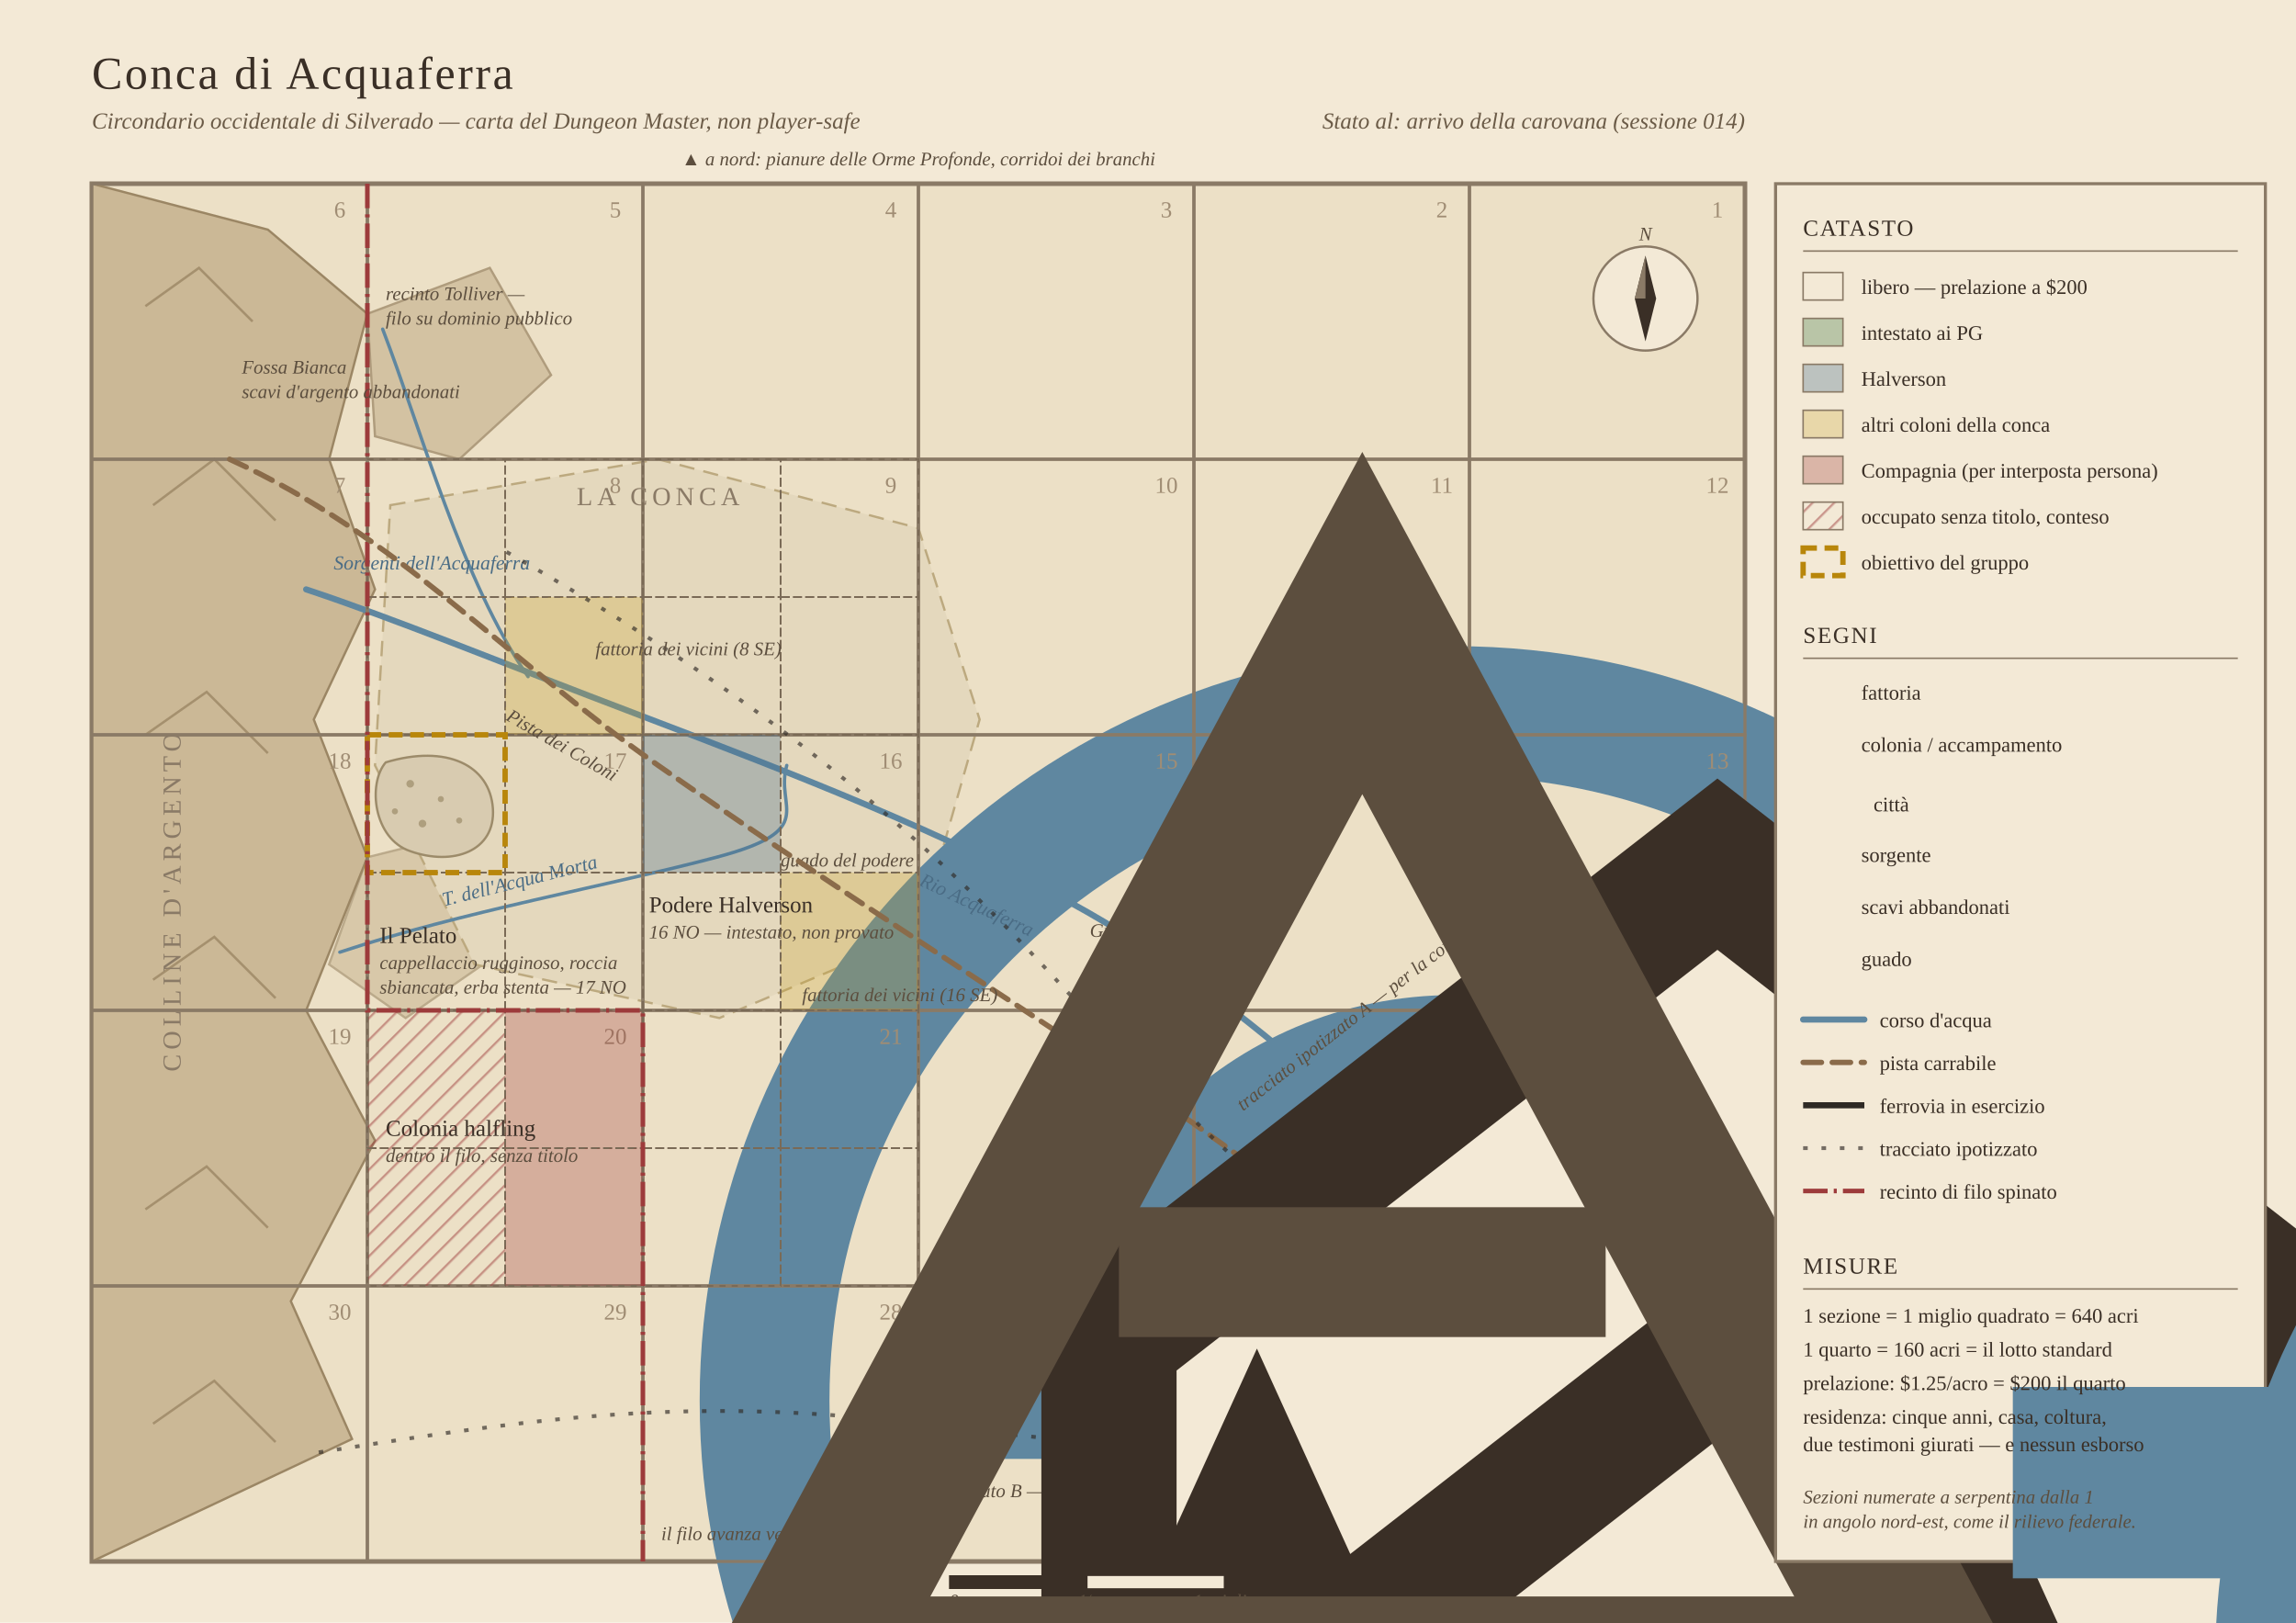
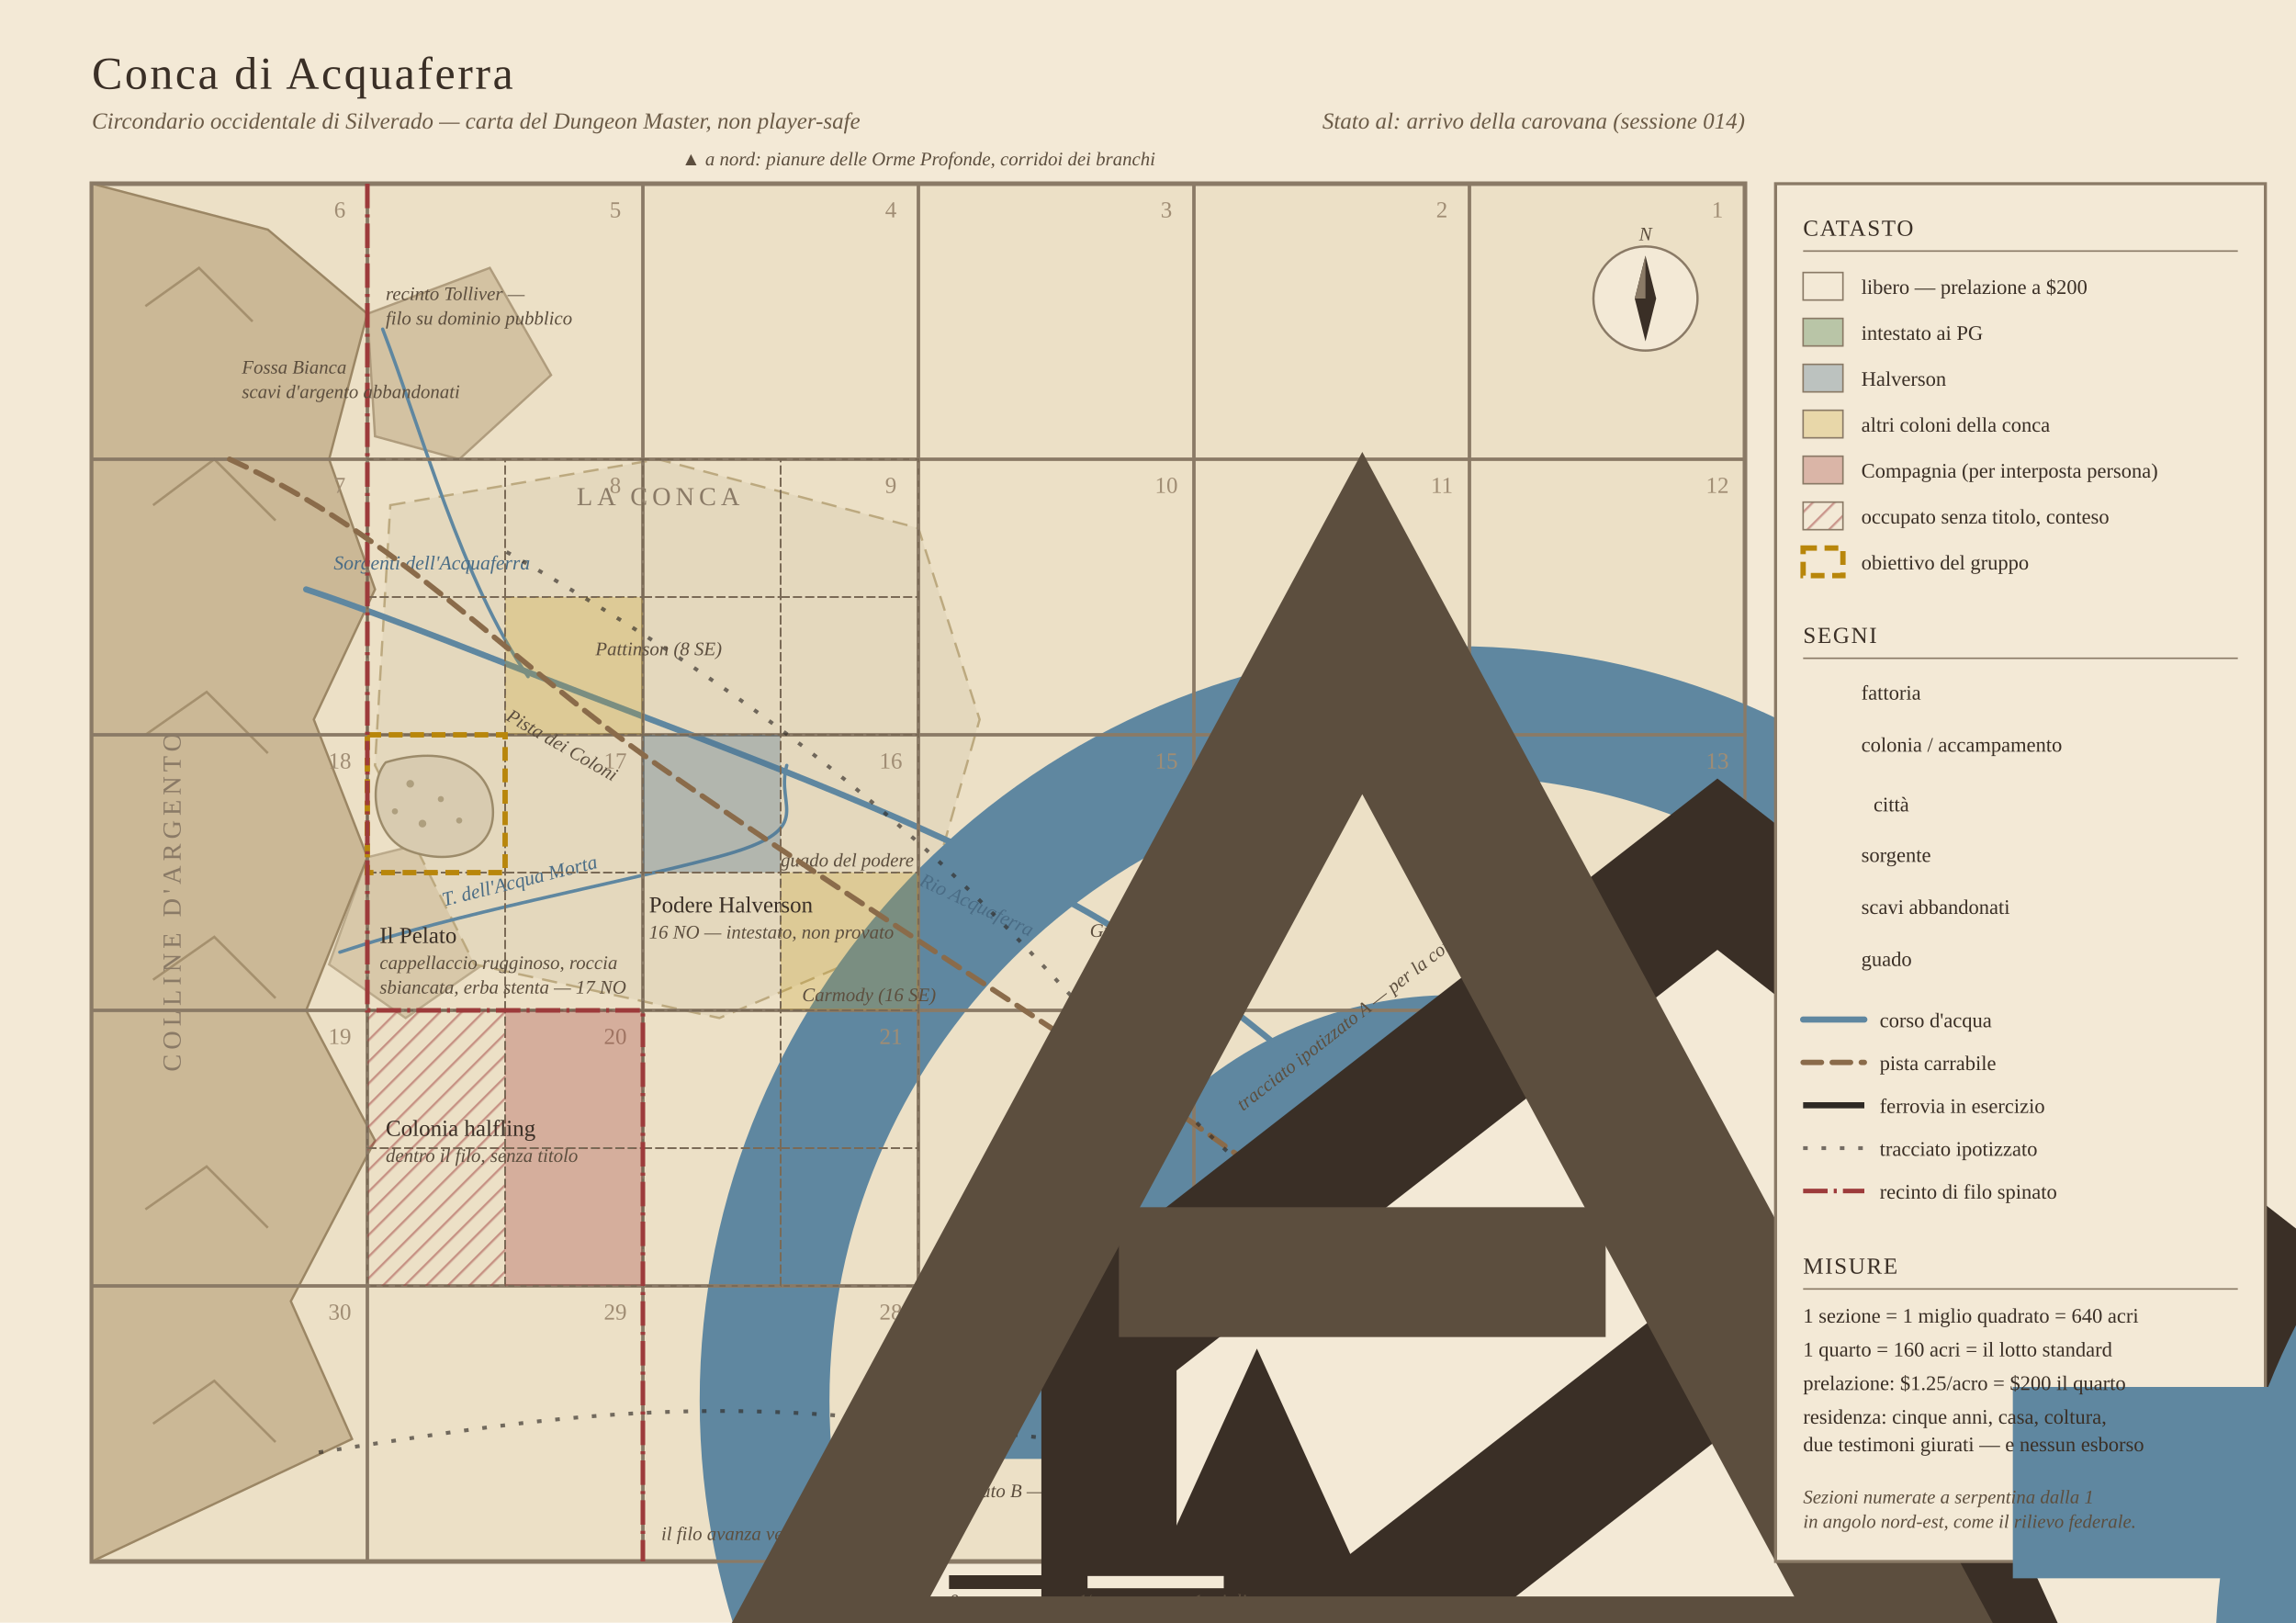
<svg xmlns="http://www.w3.org/2000/svg" width="1500" height="1060" viewBox="0 0 1500 1060" font-family="Georgia, 'Times New Roman', serif">
  <defs>
    <style>
      .pergamena  { fill: #f3e9d6; }
      .inchiostro { fill: #3a2f26; }

      /* ---- griglia catastale ---- */
      .sezione     { fill: none; stroke: #8a7a66; stroke-width: 2; }
      .quarto      { stroke: #7a6a56; stroke-width: 1.2; stroke-dasharray: 4 4; }
      .num-sezione { font-size: 15px; fill: #a08d74; text-anchor: middle; }

      /* ---- proprieta' dei quarti di sezione ---- */
      .libero     { fill: none; }
      .pg         { fill: #5b8c5a; fill-opacity: 0.38; }
      .halverson  { fill: #46708f; fill-opacity: 0.32; }
      .vicini     { fill: #c9a227; fill-opacity: 0.26; }
      .compagnia  { fill: #9d3b3b; fill-opacity: 0.30; }
      .conteso    { fill: url(#tratteggio); }

      /* ---- obiettivo del gruppo ---- */
      .obiettivo { fill: none; stroke: #b8860b; stroke-width: 3.5; stroke-dasharray: 9 5; }

      /* ---- terreno ---- */
      .collina     { fill: #cbb896; stroke: #9b8664; stroke-width: 1.5; }
      .acqua       { fill: none; stroke: #5f87a0; stroke-width: 4; stroke-linecap: round; }
      .acqua-min   { fill: none; stroke: #5f87a0; stroke-width: 2.2; stroke-linecap: round; }
      .conca       { fill: #e4d8bd; stroke: #bca97f; stroke-width: 1.5; stroke-dasharray: 10 6; }
      .pelato      { fill: #d8cbb0; stroke: #9c8b6a; stroke-width: 1.5; }

      /* ---- infrastrutture ---- */
      .pista           { fill: none; stroke: #8a6b4a; stroke-width: 3.5; stroke-dasharray: 12 7; stroke-linecap: round; }
      .ferrovia        { fill: none; stroke: #2f2a25; stroke-width: 4; }
      .ferrovia-tratti { stroke: #2f2a25; stroke-width: 2; }
      .ferrovia-ipotesi{ fill: none; stroke: #2f2a25; stroke-width: 2.5; stroke-dasharray: 3 9; opacity: 0.65; }
      .recinto         { fill: none; stroke: #9d3b3b; stroke-width: 3; stroke-dasharray: 16 4 2 4; }

      /* ---- testo ---- */
      .titolo    { font-size: 30px; fill: #3a2f26; letter-spacing: 1.5px; }
      .sottotit  { font-size: 15px; fill: #6b5b47; font-style: italic; }
      .et-luogo  { font-size: 15px; fill: #3a2f26; }
      .et-piccola{ font-size: 12.5px; fill: #5c4e3e; font-style: italic; }
      .et-acqua  { font-size: 13px; fill: #4a6c85; font-style: italic; }
      .et-regione{ font-size: 17px; fill: #8a7a66; letter-spacing: 3px; }
      .et-legenda{ font-size: 13.5px; fill: #3a2f26; }
      .tit-legenda{ font-size: 15px; fill: #3a2f26; letter-spacing: 1px; }
    </style>
    <pattern id="tratteggio" width="10" height="10" patternTransform="rotate(45)" patternUnits="userSpaceOnUse">
      <line x1="0" y1="0" x2="0" y2="10" stroke="#9d3b3b" stroke-width="3" opacity="0.45" />
    </pattern>
    <symbol id="sym-fattoria" viewBox="-12 -12 24 24" width="26" height="26" overflow="visible">
      <path d="M-9 4 L-9 -2 L0 -9 L9 -2 L9 4 Z" fill="#f3e9d6" stroke="#3a2f26" stroke-width="2" />
      <rect x="-2.5" y="-1" width="5" height="5" fill="#3a2f26" />
    </symbol>
    <symbol id="sym-colonia" viewBox="-12 -12 24 24" width="26" height="26" overflow="visible">
      <path d="M-10 5 L-5 -6 L0 5 Z" fill="#f3e9d6" stroke="#3a2f26" stroke-width="1.8" />
      <path d="M0 5 L5 -6 L10 5 Z" fill="#f3e9d6" stroke="#3a2f26" stroke-width="1.8" />
    </symbol>
    <symbol id="sym-citta" viewBox="-16 -16 32 32" width="30" height="30" overflow="visible">
      <rect x="-12" y="-3" width="9" height="11" fill="#f3e9d6" stroke="#3a2f26" stroke-width="2" />
      <rect x="-1" y="-8" width="9" height="16" fill="#f3e9d6" stroke="#3a2f26" stroke-width="2" />
      <rect x="9" y="0" width="7" height="8" fill="#f3e9d6" stroke="#3a2f26" stroke-width="2" />
    </symbol>
    <symbol id="sym-sorgente" viewBox="-10 -10 20 20" width="22" height="22" overflow="visible">
      <circle cx="0" cy="0" r="5" fill="#5f87a0" />
      <circle cx="0" cy="0" r="8.5" fill="none" stroke="#5f87a0" stroke-width="1.6" />
    </symbol>
    <symbol id="sym-scavo" viewBox="-10 -10 20 20" width="22" height="22" overflow="visible">
      <path d="M-7 6 L0 -7 L7 6 Z" fill="none" stroke="#5c4e3e" stroke-width="2" />
      <line x1="-7" y1="6" x2="7" y2="6" stroke="#5c4e3e" stroke-width="2" />
      <line x1="-3" y1="1" x2="3" y2="1" stroke="#5c4e3e" stroke-width="1.6" />
    </symbol>
    <symbol id="sym-guado" viewBox="-12 -8 24 16" width="26" height="18" overflow="visible">
      <line x1="-10" y1="-3" x2="10" y2="-3" stroke="#5f87a0" stroke-width="2" />
      <line x1="-10" y1="3" x2="10" y2="3" stroke="#5f87a0" stroke-width="2" />
    </symbol>
  </defs>
  <rect x="0" y="0" width="1500" height="1060" class="pergamena" />
  <rect x="60" y="120" width="1080" height="900" fill="#ece0c6" stroke="#8a7a66" stroke-width="3" />
  <text x="60" y="58" class="titolo">Conca di Acquaferra</text>
  <text x="60" y="84" class="sottotit">Circondario occidentale di Silverado — carta del Dungeon Master, non player-safe</text>
  <text id="stato-al" x="1140" y="84" class="sottotit" text-anchor="end">Stato al: arrivo della carovana (sessione 014)</text>
  <g id="rilievo">
    <path class="collina" d="M60 120 L175 150 L240 205 L215 300 L245 385 L205 470 L240 560 L200 660 L245 745 L190 850 L230 940 L60 1020 Z" />
    <path class="collina" d="M240 205 L320 175 L360 245 L300 300 L245 285 Z" opacity="0.75" />
    <path class="collina" d="M240 560 L300 545 L330 620 L265 665 L215 630 Z" opacity="0.6" />
    <g fill="none" stroke="#9b8664" stroke-width="1.6" opacity="0.8">
      <path d="M95 200 L130 175 L165 210" />
      <path d="M100 330 L140 300 L180 340" />
      <path d="M95 480 L135 452 L175 492" />
      <path d="M100 640 L140 612 L180 652" />
      <path d="M95 790 L135 762 L175 802" />
      <path d="M100 930 L140 902 L180 942" />
    </g>
    <text x="118" y="700" class="et-regione" transform="rotate(-90 118 700)">COLLINE D'ARGENTO</text>
    <path class="conca" d="M255 330 L430 300 L600 345 L640 470 L600 610 L470 665 L310 630 L245 500 Z" />
    <text x="430" y="330" class="et-regione" font-size="15px" text-anchor="middle">LA CONCA</text>
  </g>
  <g id="acque">
    <path class="acqua" d="M200 385 C 260 405, 320 430, 420 468 S 620 545, 700 590 C 810 650, 930 760, 1035 885" />
    <path class="acqua-min" d="M250 215 C 275 280, 302 380, 345 442" />
    <path class="acqua-min" d="M222 622 C 300 596, 400 578, 468 560 S 506 528, 514 500" />
    <use href="#sym-sorgente" x="200" y="385" />
    <text x="218" y="372" class="et-acqua">Sorgenti dell'Acquaferra</text>
    <text x="600" y="578" class="et-acqua" transform="rotate(25 600 578)">Rio Acquaferra</text>
    <text x="290" y="592" class="et-acqua" transform="rotate(-14 290 592)">T. dell'Acqua Morta</text>
    <use href="#sym-guado" x="500" y="548" />
    <text x="510" y="566" class="et-piccola">guado del podere</text>
    <use href="#sym-guado" x="700" y="590" />
    <text x="712" y="612" class="et-piccola">Guado dei Carri</text>
  </g>
  <g id="griglia">
    <g class="sezione">
      <rect x="60" y="120" width="180" height="180" />
      <rect x="240" y="120" width="180" height="180" />
      <rect x="420" y="120" width="180" height="180" />
      <rect x="600" y="120" width="180" height="180" />
      <rect x="780" y="120" width="180" height="180" />
      <rect x="960" y="120" width="180" height="180" />
      <rect x="60" y="300" width="180" height="180" />
      <rect x="240" y="300" width="180" height="180" />
      <rect x="420" y="300" width="180" height="180" />
      <rect x="600" y="300" width="180" height="180" />
      <rect x="780" y="300" width="180" height="180" />
      <rect x="960" y="300" width="180" height="180" />
      <rect x="60" y="480" width="180" height="180" />
      <rect x="240" y="480" width="180" height="180" />
      <rect x="420" y="480" width="180" height="180" />
      <rect x="600" y="480" width="180" height="180" />
      <rect x="780" y="480" width="180" height="180" />
      <rect x="960" y="480" width="180" height="180" />
      <rect x="60" y="660" width="180" height="180" />
      <rect x="240" y="660" width="180" height="180" />
      <rect x="420" y="660" width="180" height="180" />
      <rect x="600" y="660" width="180" height="180" />
      <rect x="780" y="660" width="180" height="180" />
      <rect x="960" y="660" width="180" height="180" />
      <rect x="60" y="840" width="180" height="180" />
      <rect x="240" y="840" width="180" height="180" />
      <rect x="420" y="840" width="180" height="180" />
      <rect x="600" y="840" width="180" height="180" />
      <rect x="780" y="840" width="180" height="180" />
      <rect x="960" y="840" width="180" height="180" />
    </g>
    <g class="num-sezione">
      <text x="222" y="142">6</text>
      <text x="402" y="142">5</text>
      <text x="582" y="142">4</text>
      <text x="762" y="142">3</text>
      <text x="942" y="142">2</text>
      <text x="1122" y="142">1</text>
      <text x="222" y="322">7</text>
      <text x="402" y="322">8</text>
      <text x="582" y="322">9</text>
      <text x="762" y="322">10</text>
      <text x="942" y="322">11</text>
      <text x="1122" y="322">12</text>
      <text x="222" y="502">18</text>
      <text x="402" y="502">17</text>
      <text x="582" y="502">16</text>
      <text x="762" y="502">15</text>
      <text x="942" y="502">14</text>
      <text x="1122" y="502">13</text>
      <text x="222" y="682">19</text>
      <text x="402" y="682">20</text>
      <text x="582" y="682">21</text>
      <text x="762" y="682">22</text>
      <text x="942" y="682">23</text>
      <text x="1122" y="682">24</text>
      <text x="222" y="862">30</text>
      <text x="402" y="862">29</text>
      <text x="582" y="862">28</text>
      <text x="762" y="862">27</text>
      <text x="942" y="862">26</text>
      <text x="1122" y="862">25</text>
    </g>
  </g>
  <g id="lotti">
    <rect id="q-08-NO" class="quarto libero" x="240" y="300" width="90" height="90" />
    <rect id="q-08-NE" class="quarto libero" x="330" y="300" width="90" height="90" />
    <rect id="q-08-SO" class="quarto libero" x="240" y="390" width="90" height="90" />
    <rect id="q-08-SE" class="quarto vicini" x="330" y="390" width="90" height="90" />
    <rect id="q-09-NO" class="quarto libero" x="420" y="300" width="90" height="90" />
    <rect id="q-09-NE" class="quarto libero" x="510" y="300" width="90" height="90" />
    <rect id="q-09-SO" class="quarto libero" x="420" y="390" width="90" height="90" />
    <rect id="q-09-SE" class="quarto libero" x="510" y="390" width="90" height="90" />
    <rect id="q-17-NO" class="quarto libero" x="240" y="480" width="90" height="90" />
    <rect id="q-17-NE" class="quarto libero" x="330" y="480" width="90" height="90" />
    <rect id="q-17-SO" class="quarto libero" x="240" y="570" width="90" height="90" />
    <rect id="q-17-SE" class="quarto libero" x="330" y="570" width="90" height="90" />
    <rect id="q-16-NO" class="quarto halverson" x="420" y="480" width="90" height="90" />
    <rect id="q-16-NE" class="quarto libero" x="510" y="480" width="90" height="90" />
    <rect id="q-16-SO" class="quarto libero" x="420" y="570" width="90" height="90" />
    <rect id="q-16-SE" class="quarto vicini" x="510" y="570" width="90" height="90" />
    <rect id="q-20-NO" class="quarto conteso" x="240" y="660" width="90" height="90" />
    <rect id="q-20-NE" class="quarto compagnia" x="330" y="660" width="90" height="90" />
    <rect id="q-20-SO" class="quarto conteso" x="240" y="750" width="90" height="90" />
    <rect id="q-20-SE" class="quarto compagnia" x="330" y="750" width="90" height="90" />
    <rect id="q-21-NO" class="quarto libero" x="420" y="660" width="90" height="90" />
    <rect id="q-21-NE" class="quarto libero" x="510" y="660" width="90" height="90" />
    <rect id="q-21-SO" class="quarto libero" x="420" y="750" width="90" height="90" />
    <rect id="q-21-SE" class="quarto libero" x="510" y="750" width="90" height="90" />
  </g>
  <g id="pelato">
    <path class="pelato" d="M252 498 C 292 486, 320 500, 322 528 C 324 556, 296 566, 268 556 C 244 548, 240 512, 252 498 Z" />
    <g fill="#9c8b6a" opacity="0.7">
      <circle cx="268" cy="512" r="2.5" />
      <circle cx="288" cy="522" r="2" />
      <circle cx="276" cy="538" r="2.5" />
      <circle cx="300" cy="536" r="2" />
      <circle cx="258" cy="530" r="2" />
    </g>
    <rect id="obiettivo-pelato" class="obiettivo" x="240" y="480" width="90" height="90" />
    <text x="248" y="616" class="et-luogo">Il Pelato</text>
    <text x="248" y="633" class="et-piccola">cappellaccio rugginoso, roccia</text>
    <text x="248" y="649" class="et-piccola">sbiancata, erba stenta — 17 NO</text>
  </g>
  <g id="recinto-gruppo">
    <path id="recinto" class="recinto" d="M240 120 L240 660 L420 660 L420 1020" />
    <text x="252" y="196" class="et-piccola" fill="#9d3b3b">recinto Tolliver —</text>
    <text x="252" y="212" class="et-piccola" fill="#9d3b3b">filo su dominio pubblico</text>
    <text x="432" y="1006" class="et-piccola" fill="#9d3b3b">il filo avanza verso sud</text>
  </g>
  <g id="vie">
    <path class="pista" d="M150 300 C 260 350, 330 430, 430 500 S 640 640, 760 720 C 860 790, 950 860, 1020 918" />
    <text x="330" y="470" class="et-piccola" transform="rotate(30 330 470)">Pista dei Coloni</text>
    <path class="pista" d="M1050 910 C 1110 880, 1150 862, 1200 848" />
    <g id="ferrovia-gruppo">
      <path class="ferrovia" d="M1140 958 L1060 946" />
      <g class="ferrovia-tratti">
        <line x1="1130" y1="950" x2="1127" y2="968" />
        <line x1="1110" y1="947" x2="1107" y2="965" />
        <line x1="1090" y1="944" x2="1087" y2="962" />
        <line x1="1070" y1="941" x2="1067" y2="959" />
      </g>
      <text x="1132" y="1002" class="et-piccola" text-anchor="end">i binari si fermano qui — il telegrafo li segue</text>
    </g>
    <path id="ferrovia-ipotesi-a" class="ferrovia-ipotesi" d="M1060 946 C 940 880, 800 760, 690 640 S 470 440, 330 360" />
    <path id="ferrovia-ipotesi-b" class="ferrovia-ipotesi" d="M1060 946 C 920 960, 760 950, 600 930 S 330 930, 200 950" />
    <text x="812" y="726" class="et-piccola" transform="rotate(-38 812 726)">tracciato ipotizzato A — per la conca</text>
    <text x="560" y="978" class="et-piccola">tracciato ipotizzato B — a sud, lontano dall'acqua</text>
  </g>
  <g id="insediamenti">
    <use href="#sym-citta" x="1040" y="920" />
    <text x="1040" y="890" class="et-luogo" text-anchor="middle" font-size="19px">SILVERADO</text>
    <text x="1040" y="972" class="et-piccola" text-anchor="middle">capolinea, banca, telegrafo, Casa dei Registri</text>
    <use href="#sym-fattoria" x="465" y="522" />
    <text x="424" y="596" class="et-luogo">Podere Halverson</text>
    <text x="424" y="613" class="et-piccola">16 NO — intestato, non provato</text>
    <use href="#sym-fattoria" x="372" y="432" />
-     <text x="389" y="428" class="et-piccola">fattoria dei vicini (8 SE)</text>
+     <text x="389" y="428" class="et-piccola">Pattinson (8 SE)</text>
    <use href="#sym-fattoria" x="552" y="612" />
-     <text x="524" y="654" class="et-piccola">fattoria dei vicini (16 SE)</text>
+     <text x="524" y="654" class="et-piccola">Carmody (16 SE)</text>
    <use href="#sym-colonia" x="292" y="712" />
    <text x="252" y="742" class="et-luogo">Colonia halfling</text>
    <text x="252" y="759" class="et-piccola">dentro il filo, senza titolo</text>
    <use href="#sym-scavo" x="140" y="248" />
    <text x="158" y="244" class="et-piccola">Fossa Bianca</text>
    <text x="158" y="260" class="et-piccola">scavi d'argento abbandonati</text>
  </g>
  <g id="margini">
    <text x="600" y="108" class="et-piccola" text-anchor="middle">▲ a nord: pianure delle Orme Profonde, corridoi dei branchi</text>
    <text x="1210" y="844" class="et-piccola">▶ verso il guado e Tre Pali</text>
  </g>
  <g id="bussola" transform="translate(1075, 195)">
    <circle r="34" fill="#f3e9d6" stroke="#8a7a66" stroke-width="1.5" />
    <path d="M0 -28 L7 0 L0 28 L-7 0 Z" fill="#3a2f26" />
    <path d="M0 -28 L-7 0 L0 0 Z" fill="#8a7a66" />
    <text x="0" y="-38" class="et-piccola" text-anchor="middle" font-style="normal">N</text>
  </g>
  <g id="scala" transform="translate(620, 1038)">
    <rect x="0" y="-9" width="90" height="9" fill="#3a2f26" />
    <rect x="90" y="-9" width="90" height="9" fill="#f3e9d6" stroke="#3a2f26" stroke-width="1" />
    <text x="0" y="12" class="et-piccola" font-style="normal">0</text>
    <text x="90" y="12" class="et-piccola" font-style="normal" text-anchor="middle">½</text>
    <text x="180" y="12" class="et-piccola" font-style="normal" text-anchor="middle">1 miglio</text>
  </g>
  <g id="legenda" transform="translate(1160, 120)">
    <rect x="0" y="0" width="320" height="900" fill="#f3e9d6" stroke="#8a7a66" stroke-width="2" />
    <text x="18" y="34" class="tit-legenda">CATASTO</text>
    <line x1="18" y1="44" x2="302" y2="44" stroke="#8a7a66" stroke-width="1" />
    <g transform="translate(18, 58)">
      <rect x="0" y="0" width="26" height="18" class="libero" stroke="#8a7a66" stroke-width="1" />
      <text x="38" y="14" class="et-legenda">libero — prelazione a $200</text>
      <rect x="0" y="30" width="26" height="18" class="pg" stroke="#8a7a66" stroke-width="1" />
      <text x="38" y="44" class="et-legenda">intestato ai PG</text>
      <rect x="0" y="60" width="26" height="18" class="halverson" stroke="#8a7a66" stroke-width="1" />
      <text x="38" y="74" class="et-legenda">Halverson</text>
      <rect x="0" y="90" width="26" height="18" class="vicini" stroke="#8a7a66" stroke-width="1" />
      <text x="38" y="104" class="et-legenda">altri coloni della conca</text>
      <rect x="0" y="120" width="26" height="18" class="compagnia" stroke="#8a7a66" stroke-width="1" />
      <text x="38" y="134" class="et-legenda">Compagnia (per interposta persona)</text>
      <rect x="0" y="150" width="26" height="18" class="conteso" stroke="#8a7a66" stroke-width="1" />
      <text x="38" y="164" class="et-legenda">occupato senza titolo, conteso</text>
      <rect x="0" y="180" width="26" height="18" class="obiettivo" />
      <text x="38" y="194" class="et-legenda">obiettivo del gruppo</text>
    </g>
    <text x="18" y="300" class="tit-legenda">SEGNI</text>
    <line x1="18" y1="310" x2="302" y2="310" stroke="#8a7a66" stroke-width="1" />
    <g transform="translate(30, 332)">
      <use href="#sym-fattoria" x="0" y="0" />
      <text x="26" y="5" class="et-legenda">fattoria</text>
      <use href="#sym-colonia" x="0" y="34" />
      <text x="26" y="39" class="et-legenda">colonia / accampamento</text>
      <use href="#sym-citta" x="4" y="72" />
      <text x="34" y="78" class="et-legenda">città</text>
      <use href="#sym-sorgente" x="0" y="106" />
      <text x="26" y="111" class="et-legenda">sorgente</text>
      <use href="#sym-scavo" x="0" y="140" />
      <text x="26" y="145" class="et-legenda">scavi abbandonati</text>
      <use href="#sym-guado" x="0" y="174" />
      <text x="26" y="179" class="et-legenda">guado</text>
    </g>
    <g transform="translate(18, 546)">
      <line x1="0" y1="0" x2="40" y2="0" class="acqua" />
      <text x="50" y="5" class="et-legenda">corso d'acqua</text>
      <line x1="0" y1="28" x2="40" y2="28" class="pista" />
      <text x="50" y="33" class="et-legenda">pista carrabile</text>
      <line x1="0" y1="56" x2="40" y2="56" class="ferrovia" />
      <text x="50" y="61" class="et-legenda">ferrovia in esercizio</text>
      <line x1="0" y1="84" x2="40" y2="84" class="ferrovia-ipotesi" />
      <text x="50" y="89" class="et-legenda">tracciato ipotizzato</text>
      <line x1="0" y1="112" x2="40" y2="112" class="recinto" />
      <text x="50" y="117" class="et-legenda">recinto di filo spinato</text>
    </g>
    <text x="18" y="712" class="tit-legenda">MISURE</text>
    <line x1="18" y1="722" x2="302" y2="722" stroke="#8a7a66" stroke-width="1" />
    <g transform="translate(18, 744)">
      <text x="0" y="0" class="et-legenda">1 sezione = 1 miglio quadrato = 640 acri</text>
      <text x="0" y="22" class="et-legenda">1 quarto = 160 acri = il lotto standard</text>
      <text x="0" y="44" class="et-legenda">prelazione: $1.25/acro = $200 il quarto</text>
      <text x="0" y="66" class="et-legenda">residenza: cinque anni, casa, coltura,</text>
      <text x="0" y="84" class="et-legenda">due testimoni giurati — e nessun esborso</text>
      <text x="0" y="118" class="et-piccola">Sezioni numerate a serpentina dalla 1</text>
      <text x="0" y="134" class="et-piccola">in angolo nord-est, come il rilievo federale.</text>
    </g>
  </g>
</svg>
